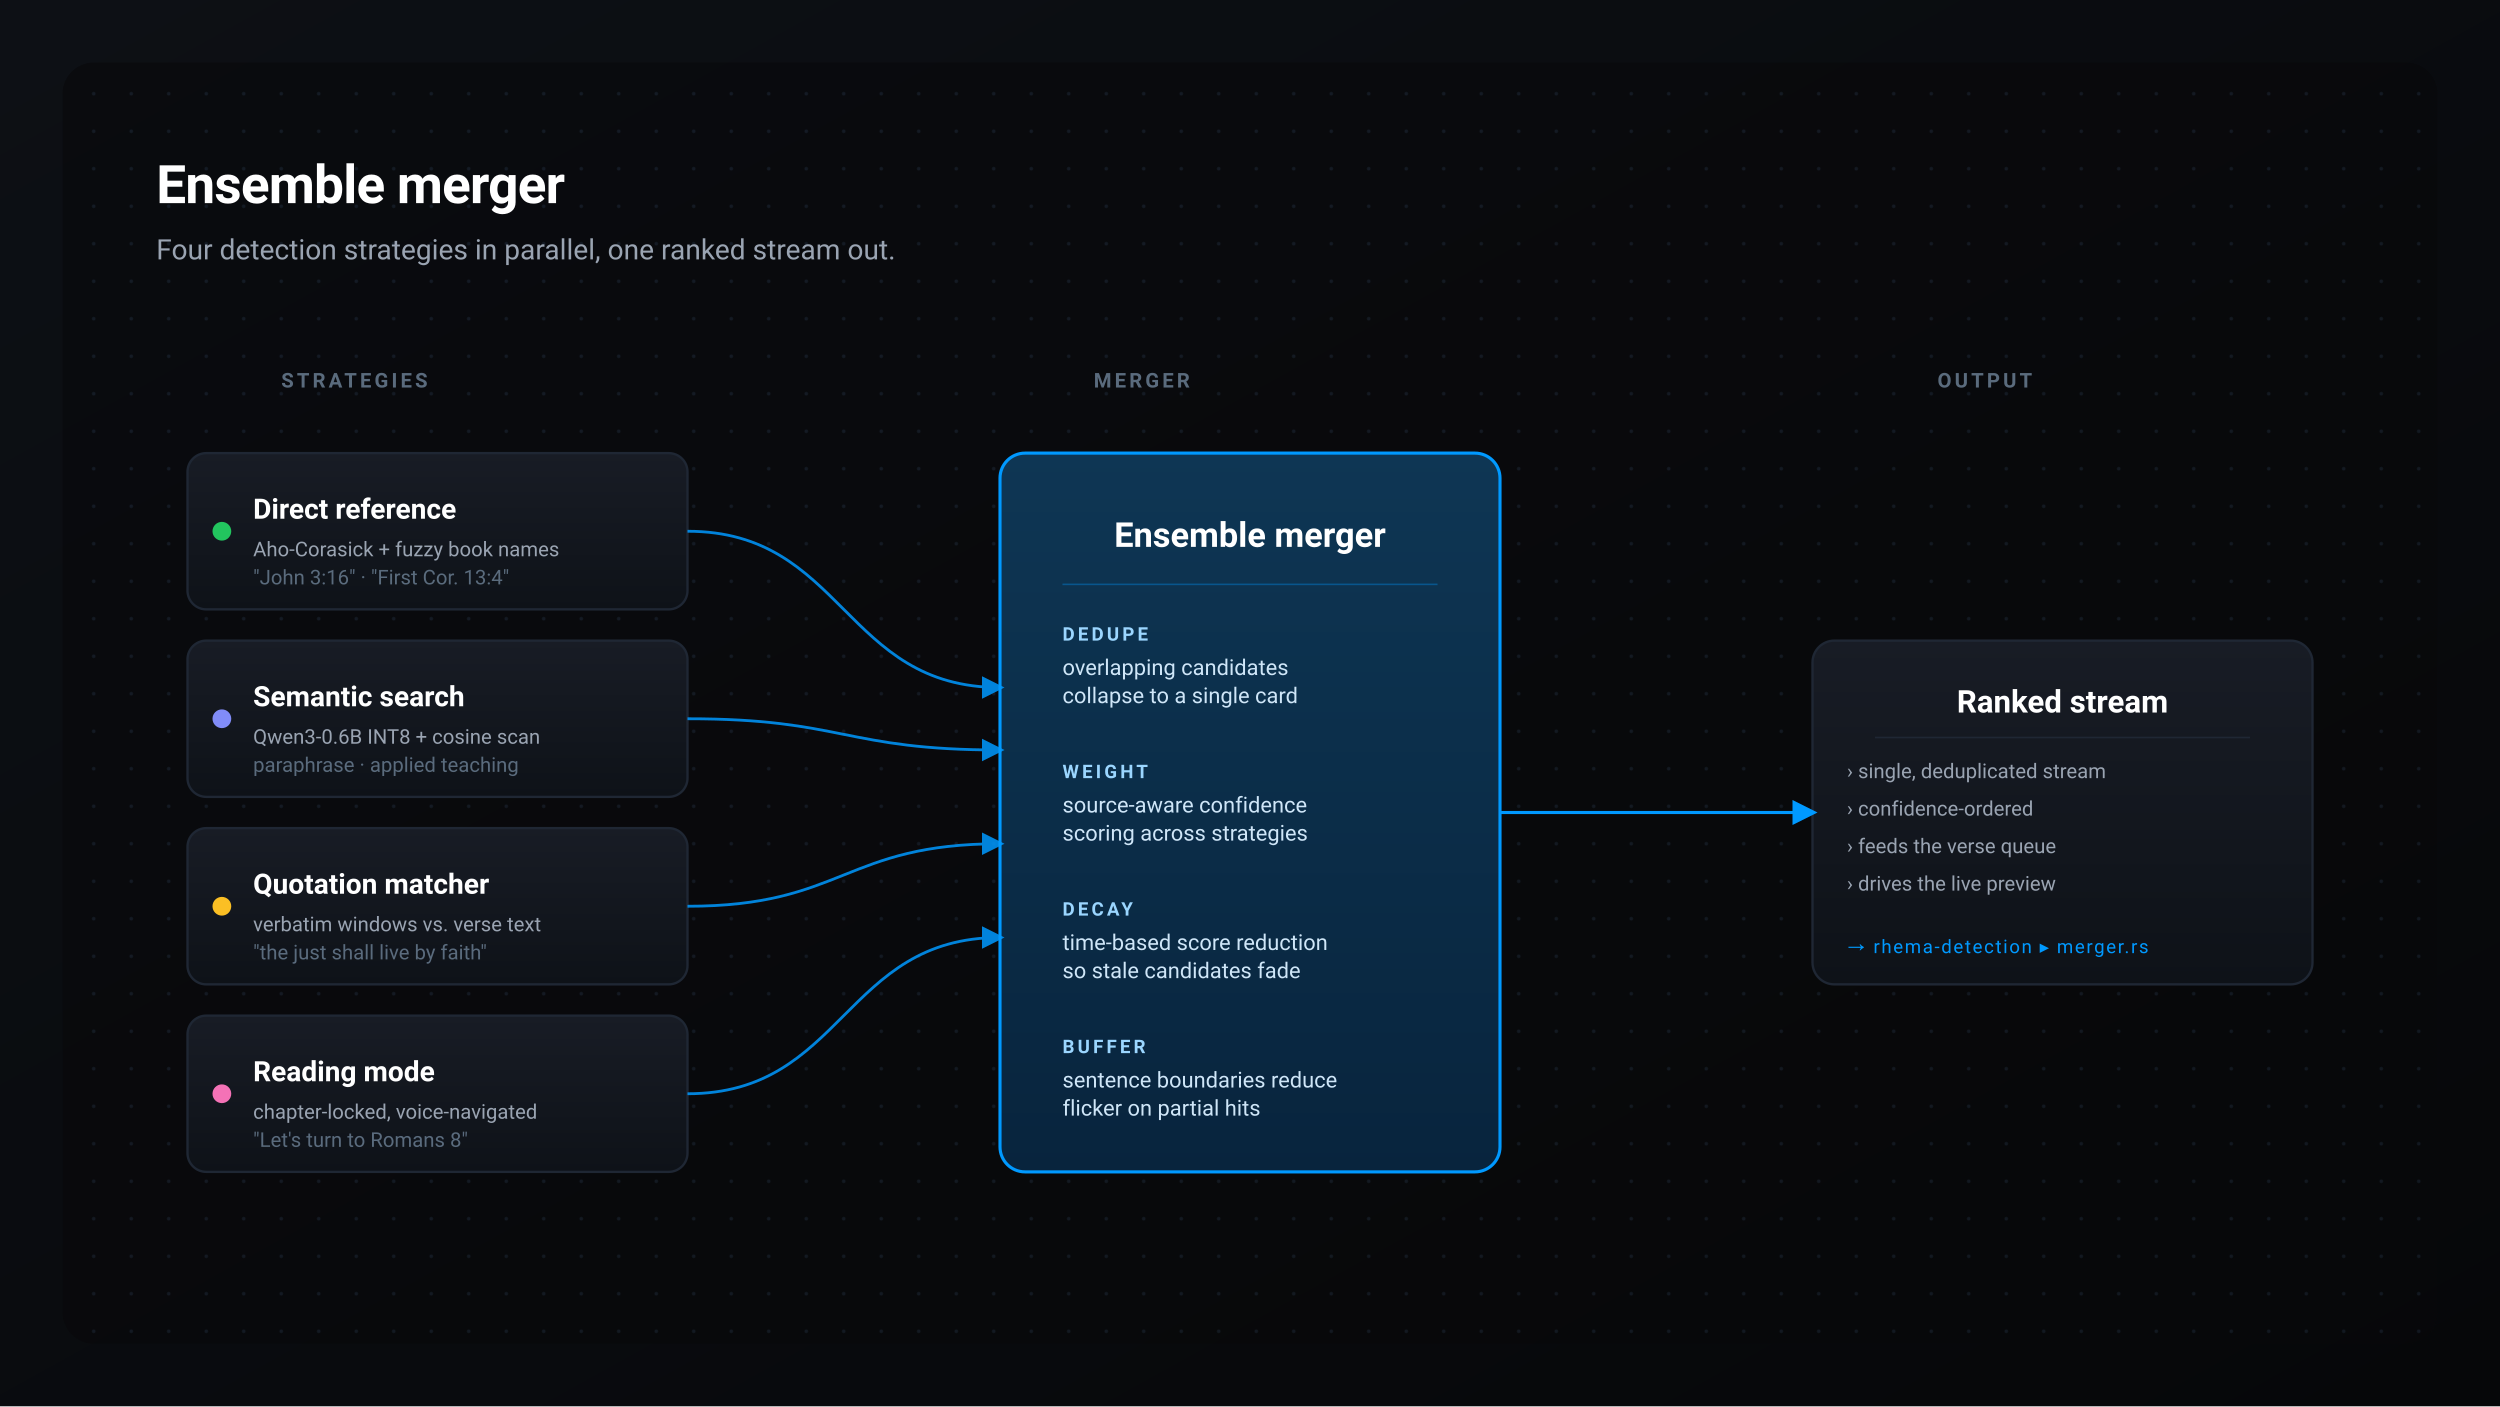
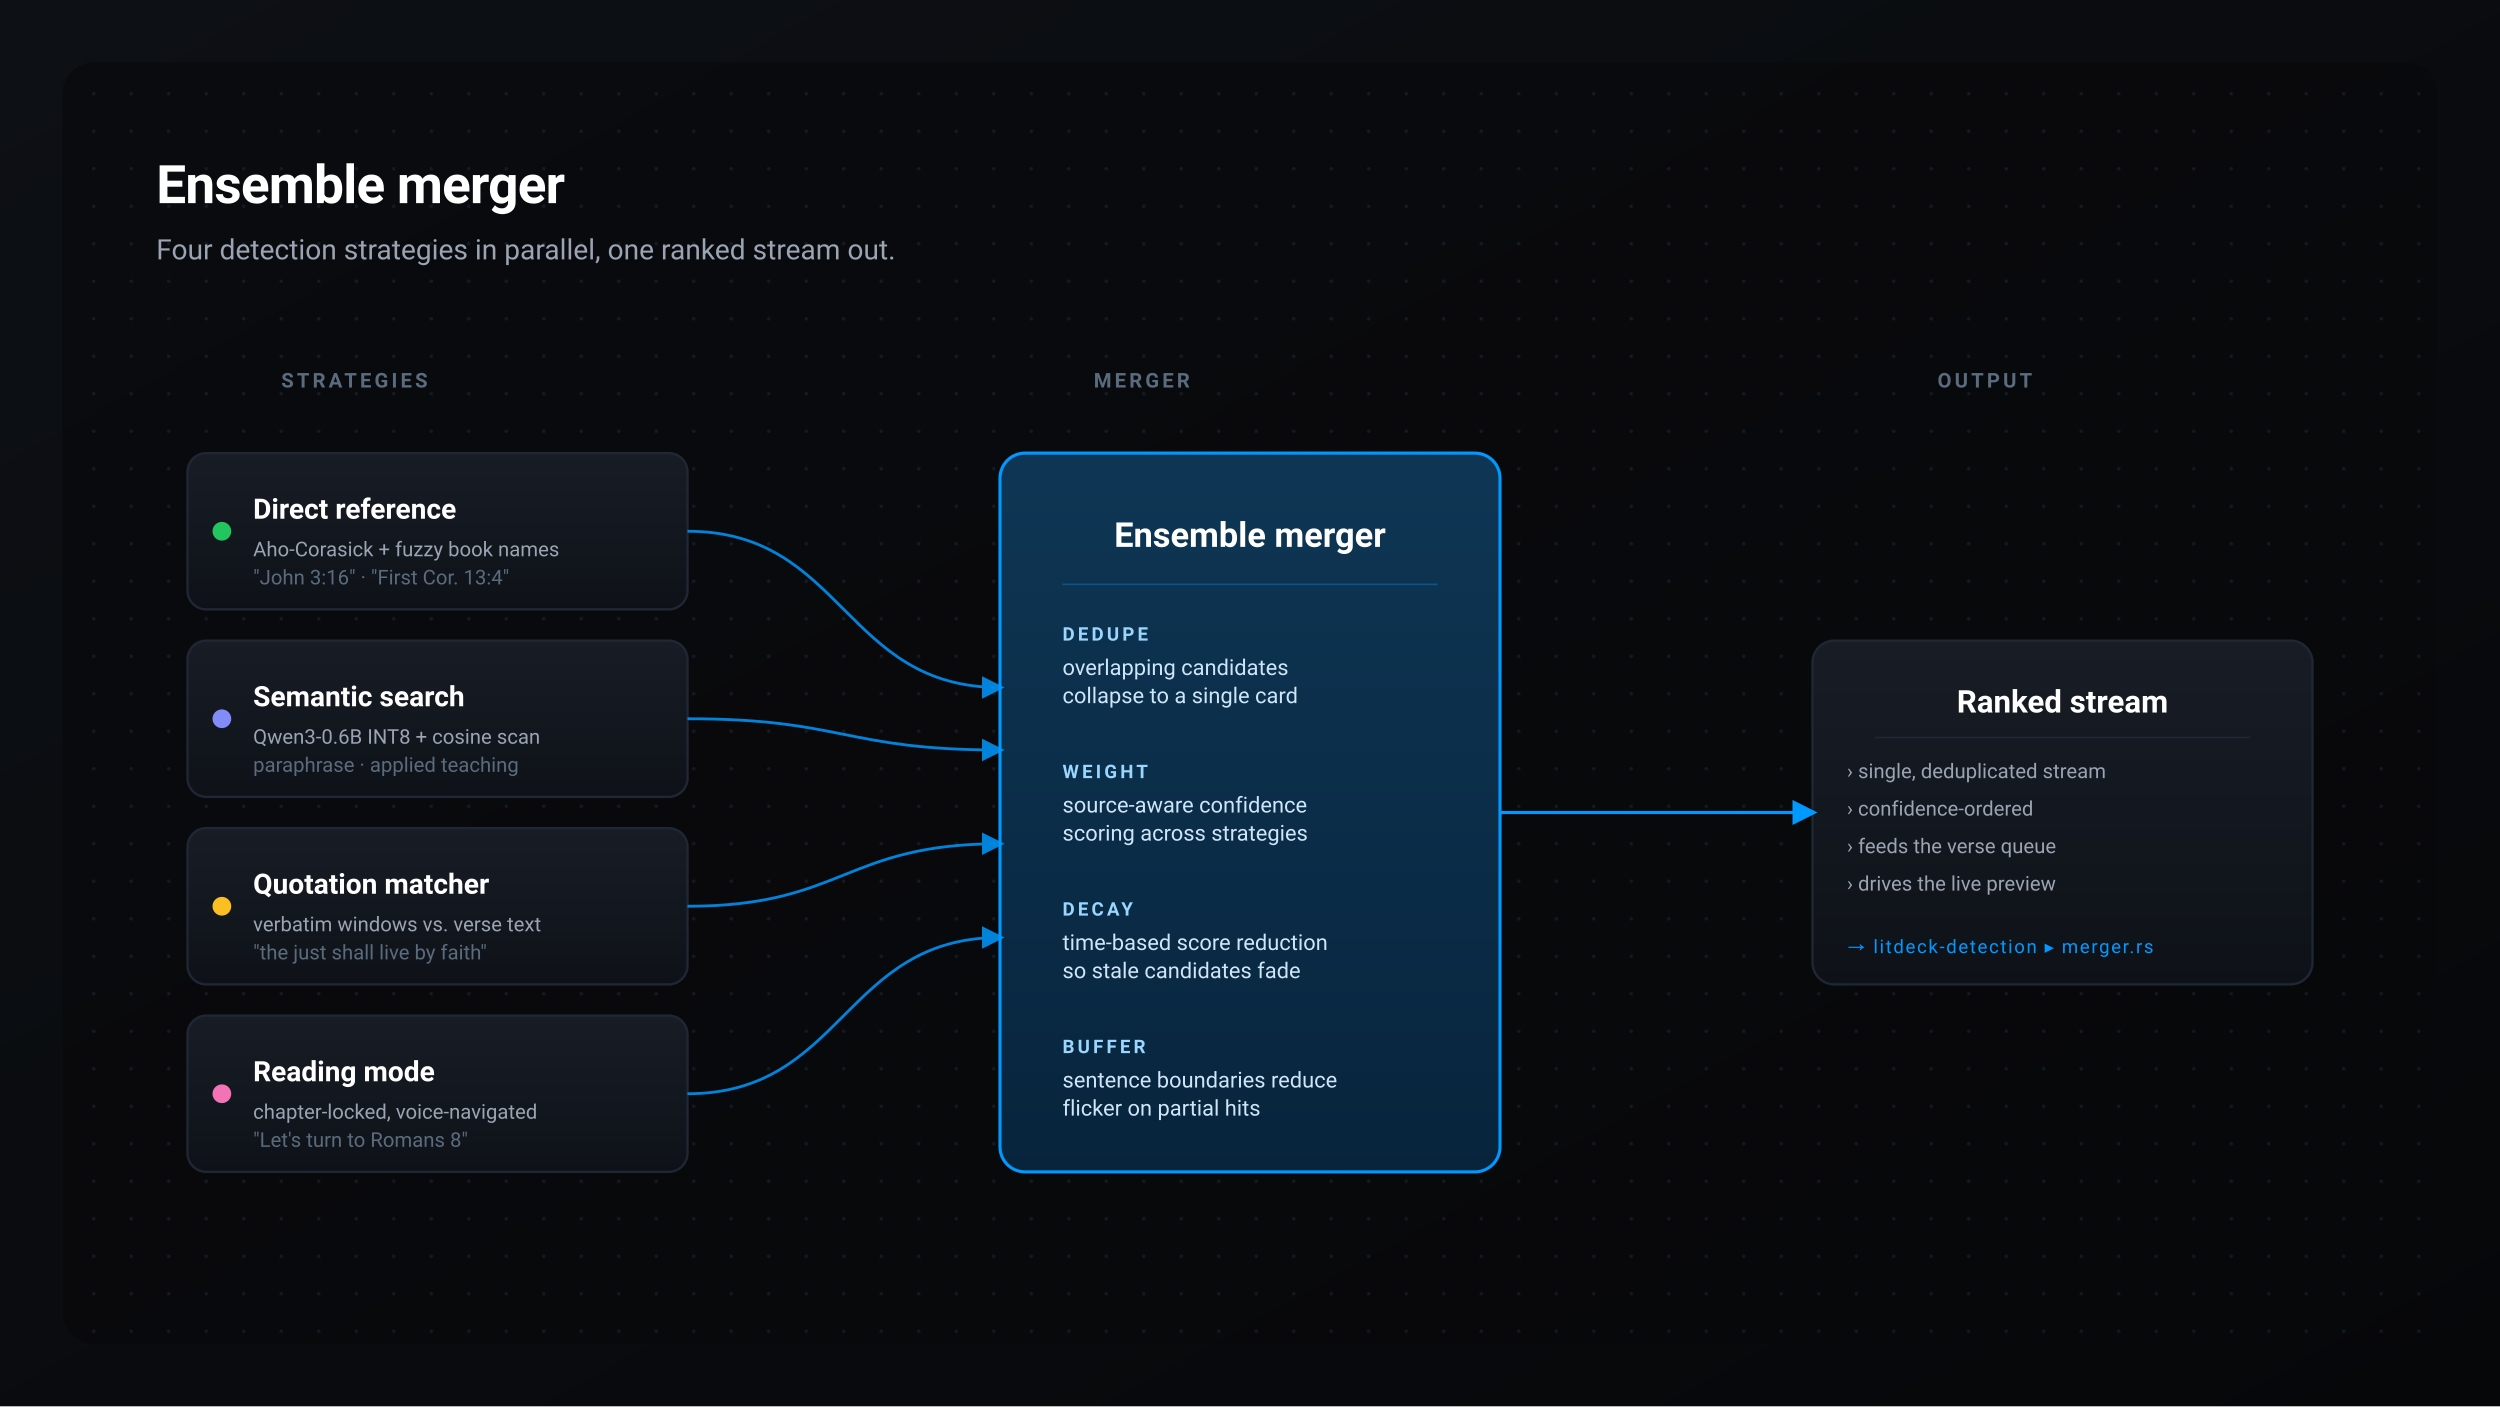
<svg xmlns="http://www.w3.org/2000/svg" viewBox="0 0 1600 900" role="img" aria-label="Ensemble merger: four detection strategies feed into a merger that emits a single ranked stream to the queue">
  <defs>
    <pattern id="em-dots" patternUnits="userSpaceOnUse" width="24" height="24">
      <rect width="24" height="24" fill="#070709" />
      <circle cx="12" cy="12" r="1.2" fill="#1a2330" />
    </pattern>
    <linearGradient id="em-bg" x1="0" y1="0" x2="1" y2="1">
      <stop offset="0" stop-color="#0d1015" />
      <stop offset="1" stop-color="#060709" />
    </linearGradient>
    <linearGradient id="em-strategy" x1="0" y1="0" x2="0" y2="1">
      <stop offset="0" stop-color="#181c25" />
      <stop offset="1" stop-color="#0e1218" />
    </linearGradient>
    <linearGradient id="em-merger" x1="0" y1="0" x2="0" y2="1">
      <stop offset="0" stop-color="#0e3654" />
      <stop offset="1" stop-color="#08243d" />
    </linearGradient>
    <marker id="em-arrow" viewBox="0 0 10 10" refX="8" refY="5" markerWidth="8" markerHeight="8" orient="auto-start-reverse">
      <path d="M 0 0 L 10 5 L 0 10 z" fill="#0099ff" />
    </marker>
  </defs>
  <rect width="1600" height="900" fill="url(#em-bg)" />
  <rect x="40" y="40" width="1520" height="820" rx="20" fill="url(#em-dots)" opacity="0.55" />
  <g font-family="ui-sans-serif, system-ui, -apple-system, BlinkMacSystemFont, 'Segoe UI', Roboto, Helvetica, Arial, sans-serif">
    <text x="100" y="130" font-size="34" font-weight="600" letter-spacing="-0.5" fill="#ffffff">Ensemble merger</text>
    <text x="100" y="166" font-size="18" fill="#9aa4b2">Four detection strategies in parallel, one ranked stream out.</text>
    <text x="180" y="248" font-size="13" fill="#5a6b7d" letter-spacing="2" font-weight="600">STRATEGIES</text>
    <text x="700" y="248" font-size="13" fill="#5a6b7d" letter-spacing="2" font-weight="600">MERGER</text>
    <text x="1240" y="248" font-size="13" fill="#5a6b7d" letter-spacing="2" font-weight="600">OUTPUT</text>
    <g>
      <g transform="translate(120 290)">
        <rect width="320" height="100" rx="12" fill="url(#em-strategy)" stroke="#1f2734" stroke-width="1.5" />
        <circle cx="22" cy="50" r="6" fill="#22c55e" />
        <text x="42" y="42" font-size="18" font-weight="600" fill="#ffffff">Direct reference</text>
        <text x="42" y="66" font-size="13" fill="#9aa4b2">Aho-Corasick + fuzzy book names</text>
        <text x="42" y="84" font-size="13" fill="#5a6b7d">"John 3:16" · "First Cor. 13:4"</text>
      </g>
      <g transform="translate(120 410)">
        <rect width="320" height="100" rx="12" fill="url(#em-strategy)" stroke="#1f2734" stroke-width="1.5" />
        <circle cx="22" cy="50" r="6" fill="#818cf8" />
        <text x="42" y="42" font-size="18" font-weight="600" fill="#ffffff">Semantic search</text>
        <text x="42" y="66" font-size="13" fill="#9aa4b2">Qwen3-0.6B INT8 + cosine scan</text>
        <text x="42" y="84" font-size="13" fill="#5a6b7d">paraphrase · applied teaching</text>
      </g>
      <g transform="translate(120 530)">
        <rect width="320" height="100" rx="12" fill="url(#em-strategy)" stroke="#1f2734" stroke-width="1.5" />
        <circle cx="22" cy="50" r="6" fill="#fbbf24" />
        <text x="42" y="42" font-size="18" font-weight="600" fill="#ffffff">Quotation matcher</text>
        <text x="42" y="66" font-size="13" fill="#9aa4b2">verbatim windows vs. verse text</text>
        <text x="42" y="84" font-size="13" fill="#5a6b7d">"the just shall live by faith"</text>
      </g>
      <g transform="translate(120 650)">
        <rect width="320" height="100" rx="12" fill="url(#em-strategy)" stroke="#1f2734" stroke-width="1.5" />
        <circle cx="22" cy="50" r="6" fill="#f472b6" />
        <text x="42" y="42" font-size="18" font-weight="600" fill="#ffffff">Reading mode</text>
        <text x="42" y="66" font-size="13" fill="#9aa4b2">chapter-locked, voice-navigated</text>
        <text x="42" y="84" font-size="13" fill="#5a6b7d">"Let's turn to Romans 8"</text>
      </g>
    </g>
    <g transform="translate(640 290)">
      <rect width="320" height="460" rx="16" fill="url(#em-merger)" stroke="#0099ff" stroke-width="2" />
      <text x="160" y="60" text-anchor="middle" font-size="22" font-weight="600" fill="#ffffff">Ensemble merger</text>
      <line x1="40" y1="84" x2="280" y2="84" stroke="#0099ff" stroke-width="1" opacity="0.35" />
      <g font-size="14" fill="#cfe6f8">
        <text x="40" y="120" font-weight="600" fill="#9bd6ff" font-size="12" letter-spacing="2">DEDUPE</text>
        <text x="40" y="142">overlapping candidates</text>
        <text x="40" y="160">collapse to a single card</text>
        <text x="40" y="208" font-weight="600" fill="#9bd6ff" font-size="12" letter-spacing="2">WEIGHT</text>
        <text x="40" y="230">source-aware confidence</text>
        <text x="40" y="248">scoring across strategies</text>
        <text x="40" y="296" font-weight="600" fill="#9bd6ff" font-size="12" letter-spacing="2">DECAY</text>
        <text x="40" y="318">time-based score reduction</text>
        <text x="40" y="336">so stale candidates fade</text>
        <text x="40" y="384" font-weight="600" fill="#9bd6ff" font-size="12" letter-spacing="2">BUFFER</text>
        <text x="40" y="406">sentence boundaries reduce</text>
        <text x="40" y="424">flicker on partial hits</text>
      </g>
    </g>
    <g transform="translate(1160 410)">
      <rect width="320" height="220" rx="14" fill="url(#em-strategy)" stroke="#1f2734" stroke-width="1.5" />
      <text x="160" y="46" text-anchor="middle" font-size="20" font-weight="600" fill="#ffffff">Ranked stream</text>
      <line x1="40" y1="62" x2="280" y2="62" stroke="#1f2734" />
      <g font-size="13" fill="#9aa4b2">
        <text x="22" y="88">› single, deduplicated stream</text>
        <text x="22" y="112">› confidence-ordered</text>
        <text x="22" y="136">› feeds the verse queue</text>
        <text x="22" y="160">› drives the live preview</text>
      </g>
-       <text x="22" y="200" font-size="12" fill="#0099ff" letter-spacing="1">→ rhema-detection ▸ merger.rs</text>
+       <text x="22" y="200" font-size="12" fill="#0099ff" letter-spacing="1">→ litdeck-detection ▸ merger.rs</text>
    </g>
    <g stroke="#0099ff" stroke-width="1.8" fill="none" opacity="0.85">
      <path d="M 440 340 C 540 340 540 440 640 440" marker-end="url(#em-arrow)" />
      <path d="M 440 460 C 540 460 540 480 640 480" marker-end="url(#em-arrow)" />
      <path d="M 440 580 C 540 580 540 540 640 540" marker-end="url(#em-arrow)" />
      <path d="M 440 700 C 540 700 540 600 640 600" marker-end="url(#em-arrow)" />
    </g>
    <line x1="960" y1="520" x2="1160" y2="520" stroke="#0099ff" stroke-width="2" marker-end="url(#em-arrow)" />
  </g>
</svg>
